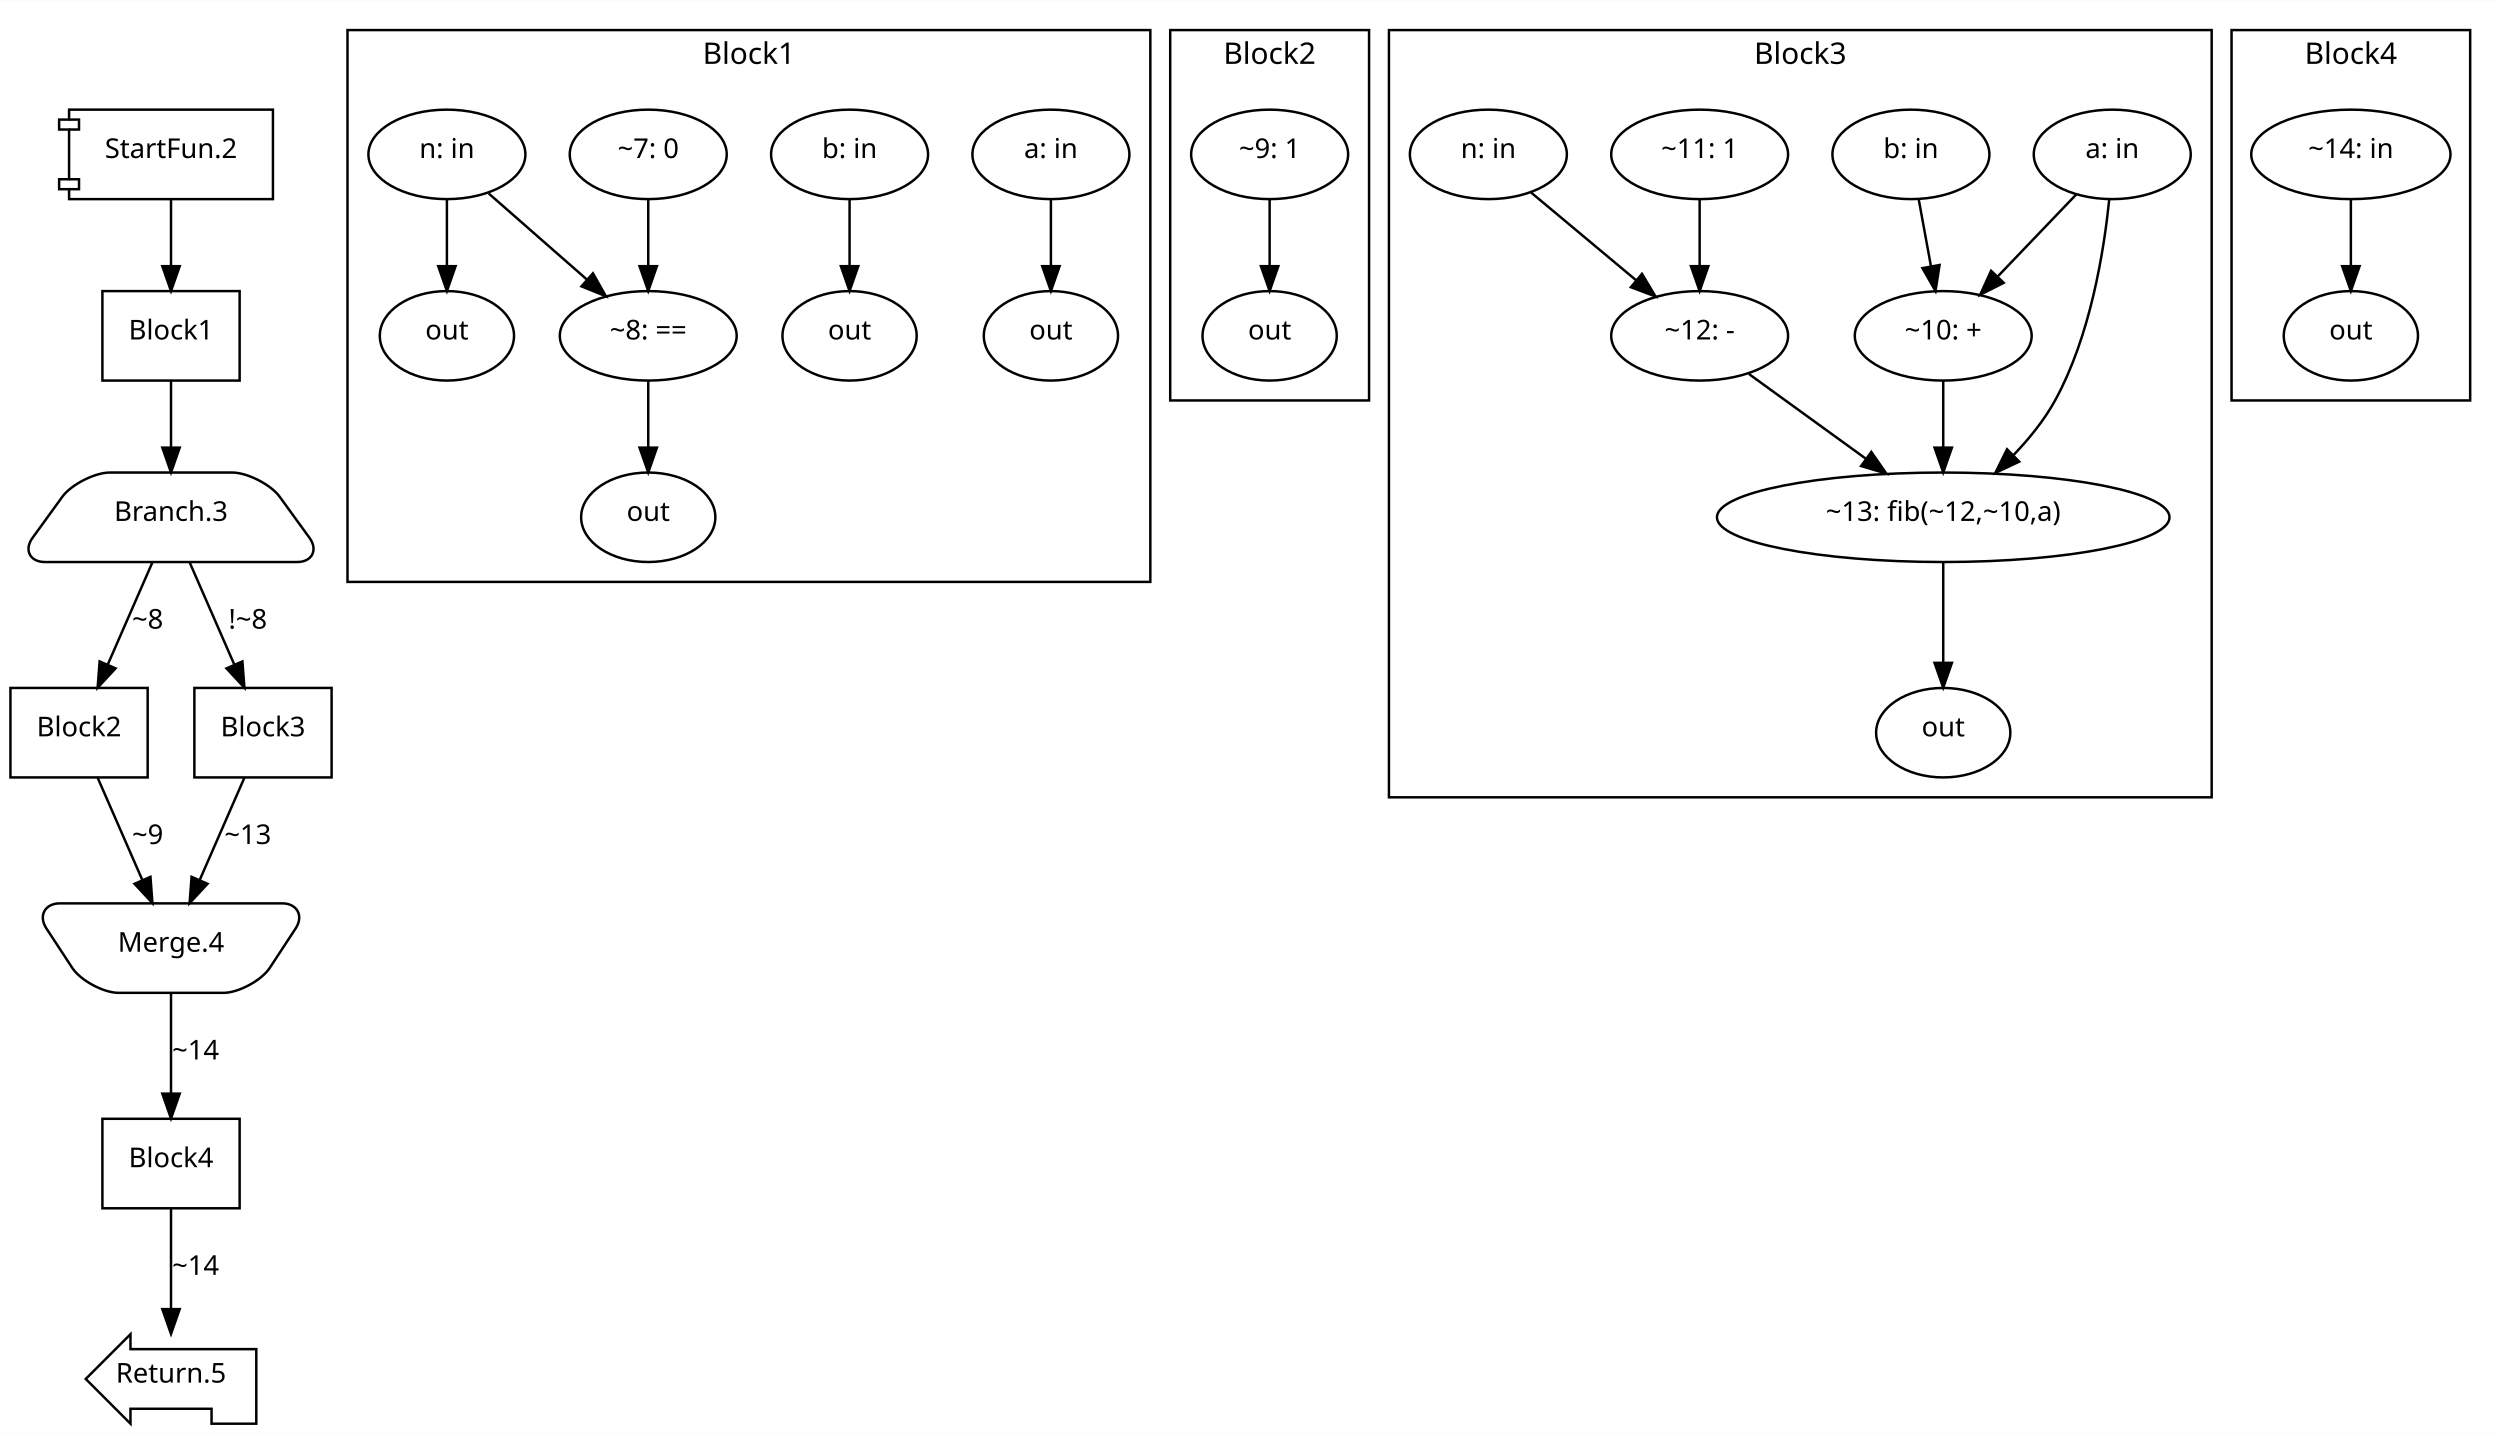
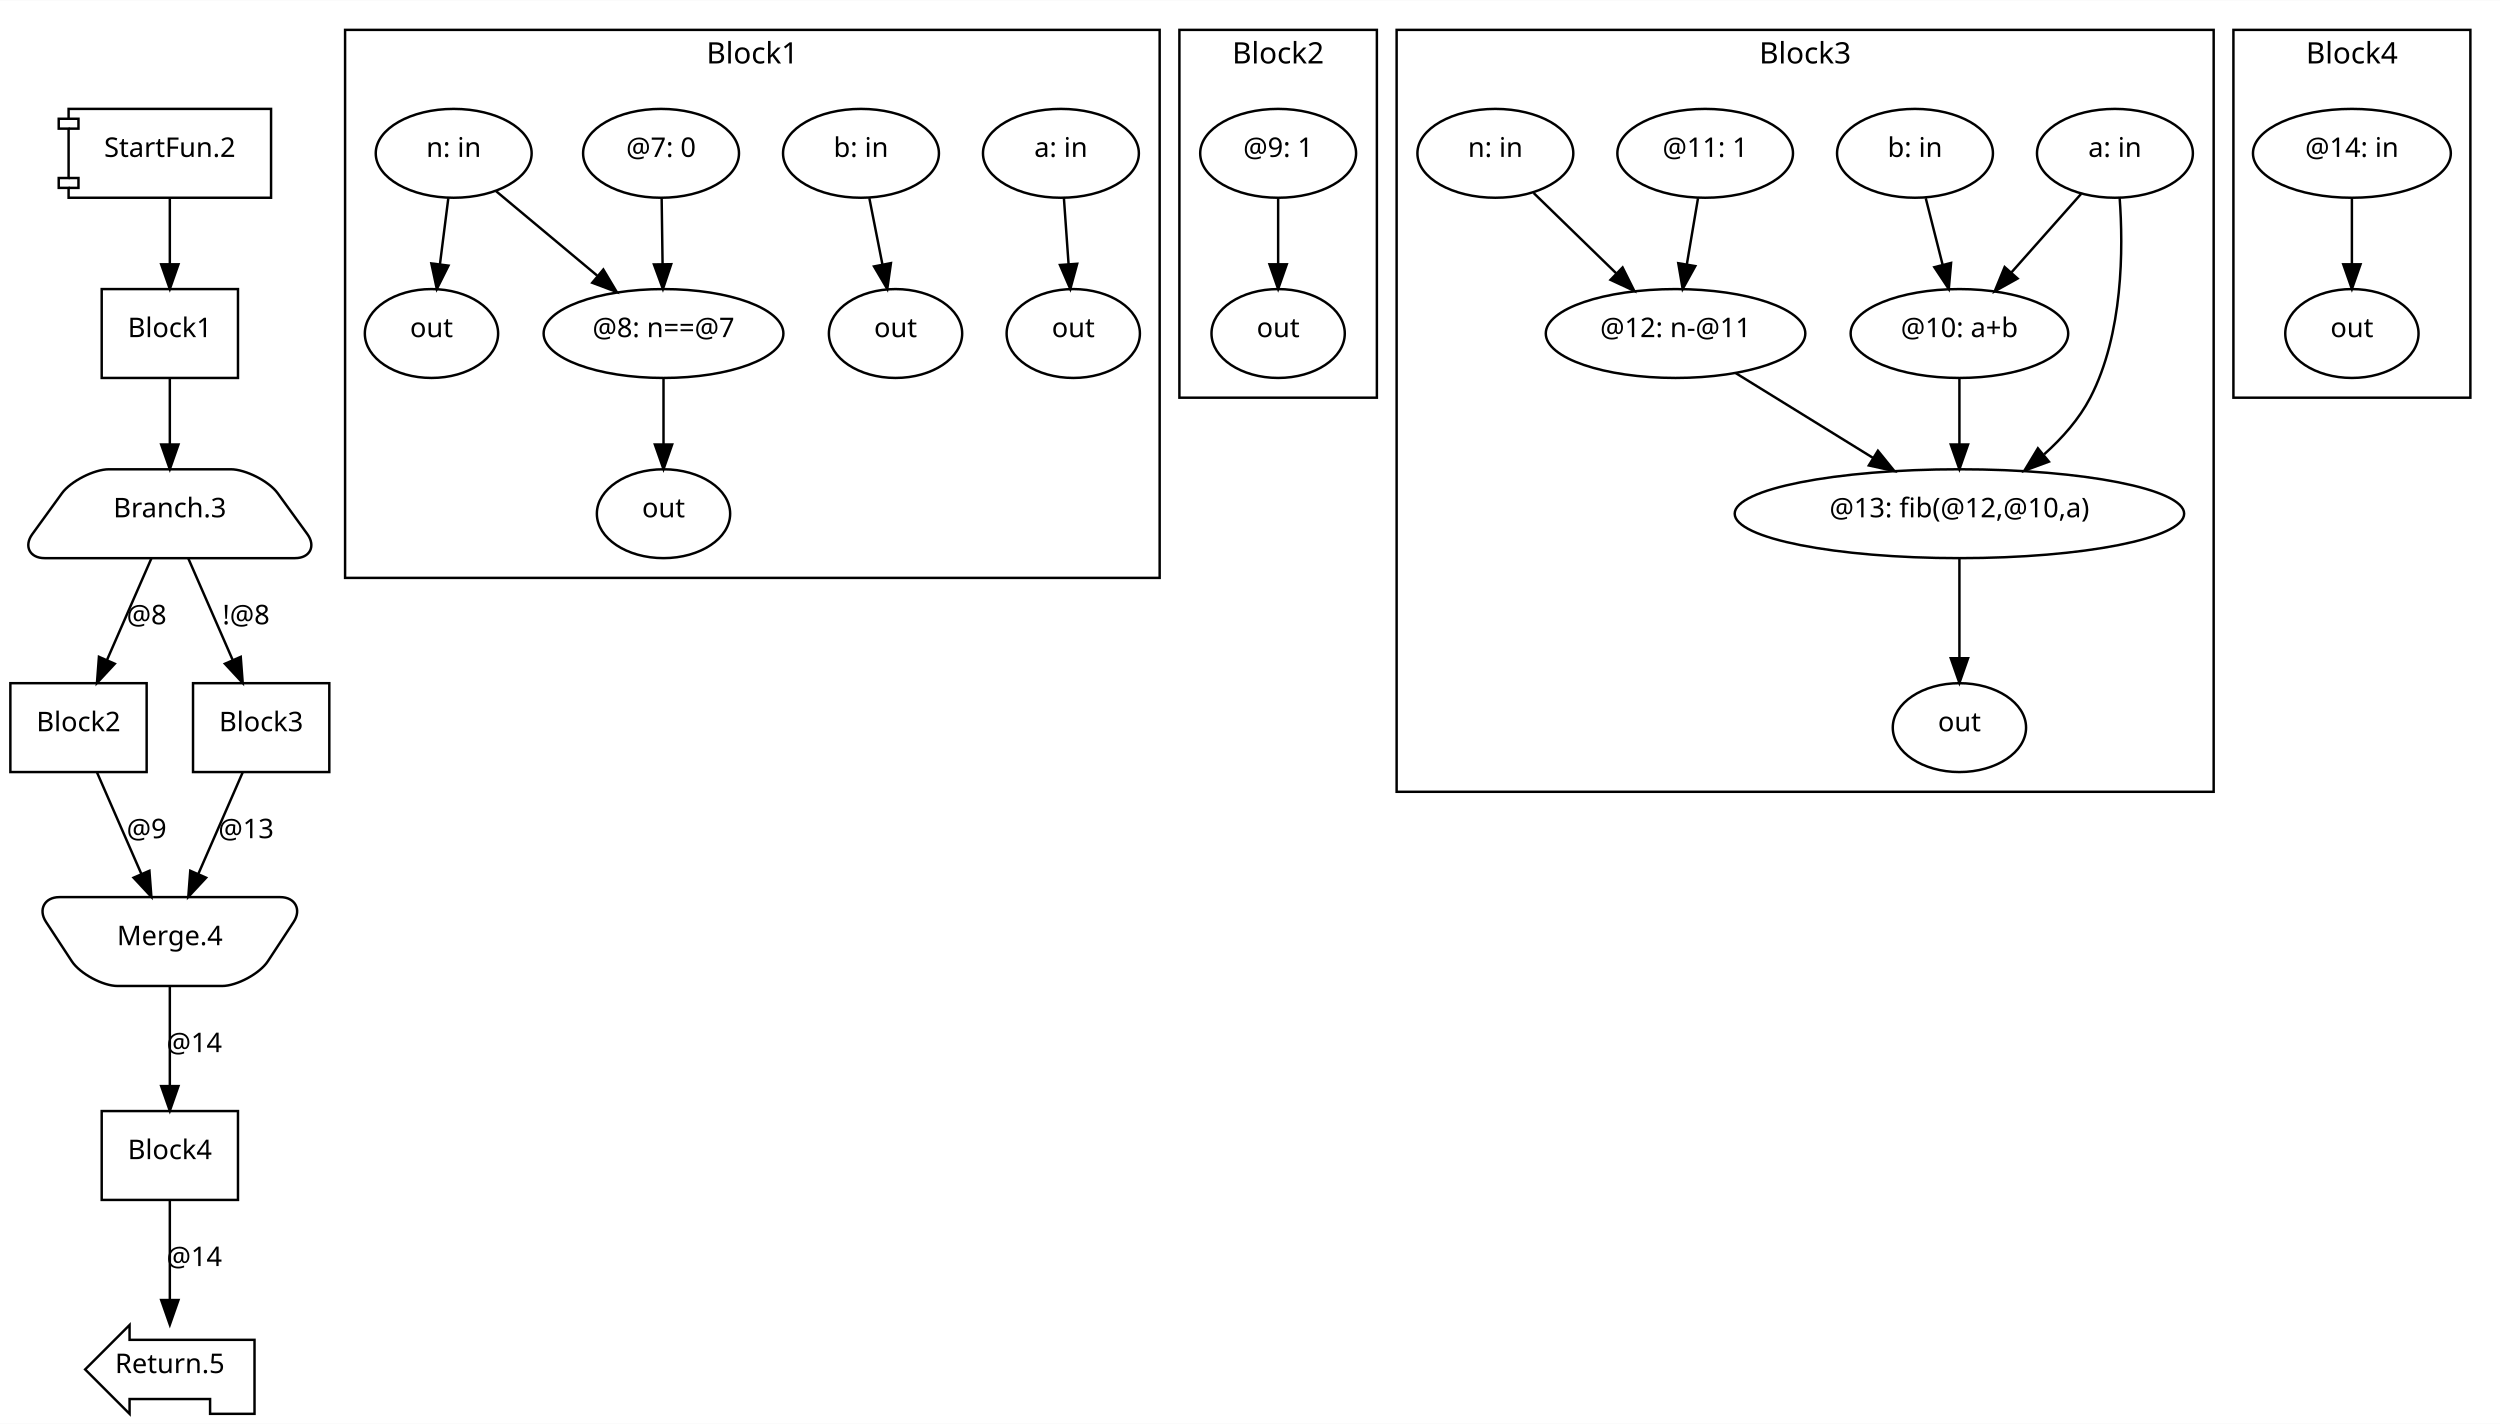
- <svg xmlns="http://www.w3.org/2000/svg" width="1006pt" height="577pt" viewBox="0.00 0.00 1005.80 576.68">
+ <svg xmlns="http://www.w3.org/2000/svg" width="1013pt" height="577pt" viewBox="0.00 0.00 1012.80 576.68">
  <g id="graph0" class="graph" transform="scale(1 1) rotate(0) translate(4 572.68)">
-     <polygon fill="white" stroke="transparent" points="-4,4 -4,-572.68 1001.8,-572.68 1001.8,4 -4,4" />
+     <polygon fill="white" stroke="transparent" points="-4,4 -4,-572.68 1008.8,-572.68 1008.8,4 -4,4" />
+     <g id="clust4" class="cluster">
+       <polygon fill="none" stroke="black" points="900.8,-411.67 900.8,-560.68 996.8,-560.68 996.8,-411.67 900.8,-411.67" />
+       <text text-anchor="middle" x="948.8" y="-547.08" font-family="Monaco" font-size="12.00">Block4</text>
+     </g>
    <g id="clust1" class="cluster">
-       <polygon fill="none" stroke="black" points="135.8,-338.67 135.8,-560.68 458.8,-560.68 458.8,-338.67 135.8,-338.67" />
-       <text text-anchor="middle" x="297.3" y="-547.08" font-family="Monaco" font-size="12.00">Block1</text>
+       <polygon fill="none" stroke="black" points="135.8,-338.67 135.8,-560.68 465.8,-560.68 465.8,-338.67 135.8,-338.67" />
+       <text text-anchor="middle" x="300.8" y="-547.08" font-family="Monaco" font-size="12.00">Block1</text>
    </g>
    <g id="clust2" class="cluster">
-       <polygon fill="none" stroke="black" points="466.8,-411.67 466.8,-560.68 546.8,-560.68 546.8,-411.67 466.8,-411.67" />
-       <text text-anchor="middle" x="506.8" y="-547.08" font-family="Monaco" font-size="12.00">Block2</text>
+       <polygon fill="none" stroke="black" points="473.8,-411.67 473.8,-560.68 553.8,-560.68 553.8,-411.67 473.8,-411.67" />
+       <text text-anchor="middle" x="513.8" y="-547.08" font-family="Monaco" font-size="12.00">Block2</text>
    </g>
    <g id="clust3" class="cluster">
-       <polygon fill="none" stroke="black" points="554.8,-252.01 554.8,-560.68 885.8,-560.68 885.8,-252.01 554.8,-252.01" />
-       <text text-anchor="middle" x="720.3" y="-547.08" font-family="Monaco" font-size="12.00">Block3</text>
-     </g>
-     <g id="clust4" class="cluster">
-       <polygon fill="none" stroke="black" points="893.8,-411.67 893.8,-560.68 989.8,-560.68 989.8,-411.67 893.8,-411.67" />
-       <text text-anchor="middle" x="941.8" y="-547.08" font-family="Monaco" font-size="12.00">Block4</text>
+       <polygon fill="none" stroke="black" points="561.8,-252.01 561.8,-560.68 892.8,-560.68 892.8,-252.01 561.8,-252.01" />
+       <text text-anchor="middle" x="727.3" y="-547.08" font-family="Monaco" font-size="12.00">Block3</text>
    </g>
    <g id="node1" class="node">
      <polygon fill="none" stroke="black" points="105.81,-528.67 23.79,-528.67 23.79,-524.67 19.79,-524.67 19.79,-520.67 23.79,-520.67 23.79,-500.67 19.79,-500.67 19.79,-496.67 23.79,-496.67 23.79,-492.67 105.81,-492.67 105.81,-528.67" />
      <polyline fill="none" stroke="black" points="23.79,-524.67 27.79,-524.67 27.79,-520.67 23.79,-520.67 " />
      <polyline fill="none" stroke="black" points="23.79,-500.67 27.79,-500.67 27.79,-496.67 23.79,-496.67 " />
      <text text-anchor="middle" x="64.8" y="-509.21" font-family="Monaco" font-size="11.00">StartFun.2</text>
    </g>
    <g id="node2" class="node">
      <polygon fill="none" stroke="black" points="92.41,-455.67 37.2,-455.67 37.2,-419.67 92.41,-419.67 92.41,-455.67" />
      <text text-anchor="middle" x="64.8" y="-436.21" font-family="Monaco" font-size="11.00">Block1</text>
    </g>
    <g id="edge1" class="edge">
      <path fill="none" stroke="black" d="M64.8,-492.49C64.8,-484.46 64.8,-474.72 64.8,-465.74" />
      <polygon fill="black" stroke="black" points="68.3,-465.7 64.8,-455.7 61.3,-465.7 68.3,-465.7" />
    </g>
    <g id="node3" class="node">
      <path fill="none" stroke="black" d="M89.46,-382.67C89.46,-382.67 40.15,-382.67 40.15,-382.67 34.15,-382.67 24.63,-377.82 21.1,-372.96 21.1,-372.96 9.09,-356.39 9.09,-356.39 5.56,-351.53 8.04,-346.67 14.04,-346.67 14.04,-346.67 115.57,-346.67 115.57,-346.67 121.57,-346.67 124.04,-351.53 120.52,-356.39 120.52,-356.39 108.5,-372.96 108.5,-372.96 104.98,-377.82 95.46,-382.67 89.46,-382.67" />
      <text text-anchor="middle" x="64.8" y="-363.21" font-family="Monaco" font-size="11.00">Branch.3</text>
    </g>
    <g id="edge2" class="edge">
      <path fill="none" stroke="black" d="M64.8,-419.49C64.8,-411.46 64.8,-401.72 64.8,-392.74" />
      <polygon fill="black" stroke="black" points="68.3,-392.7 64.8,-382.7 61.3,-392.7 68.3,-392.7" />
    </g>
    <g id="node4" class="node">
      <polygon fill="none" stroke="black" points="55.41,-296.01 0.2,-296.01 0.2,-260.01 55.41,-260.01 55.41,-296.01" />
      <text text-anchor="middle" x="27.8" y="-276.54" font-family="Monaco" font-size="11.00">Block2</text>
    </g>
    <g id="edge3" class="edge">
      <path fill="none" stroke="black" d="M57.32,-346.54C52.15,-334.72 45.18,-318.78 39.32,-305.35" />
      <polygon fill="black" stroke="black" points="42.49,-303.88 35.28,-296.11 36.08,-306.68 42.49,-303.88" />
-       <text text-anchor="middle" x="55.4" y="-319.87" font-family="Monaco" font-size="11.00">~8</text>
+       <text text-anchor="middle" x="55.4" y="-319.87" font-family="Monaco" font-size="11.00">@8</text>
    </g>
    <g id="node5" class="node">
      <polygon fill="none" stroke="black" points="129.41,-296.01 74.2,-296.01 74.2,-260.01 129.41,-260.01 129.41,-296.01" />
      <text text-anchor="middle" x="101.8" y="-276.54" font-family="Monaco" font-size="11.00">Block3</text>
    </g>
    <g id="edge4" class="edge">
      <path fill="none" stroke="black" d="M72.29,-346.54C77.46,-334.72 84.42,-318.78 90.29,-305.35" />
      <polygon fill="black" stroke="black" points="93.53,-306.68 94.33,-296.11 87.12,-303.88 93.53,-306.68" />
-       <text text-anchor="middle" x="95.7" y="-319.87" font-family="Monaco" font-size="11.00">!~8</text>
+       <text text-anchor="middle" x="95.7" y="-319.87" font-family="Monaco" font-size="11.00">!@8</text>
    </g>
    <g id="node6" class="node">
      <path fill="none" stroke="black" d="M43.66,-173.34C43.66,-173.34 85.94,-173.34 85.94,-173.34 91.94,-173.34 101.23,-178.35 104.52,-183.37 104.52,-183.37 114.97,-199.3 114.97,-199.3 118.26,-204.32 115.55,-209.34 109.55,-209.34 109.55,-209.34 20.06,-209.34 20.06,-209.34 14.06,-209.34 11.35,-204.32 14.64,-199.3 14.64,-199.3 25.08,-183.37 25.08,-183.37 28.37,-178.35 37.66,-173.34 43.66,-173.34" />
      <text text-anchor="middle" x="64.8" y="-189.87" font-family="Monaco" font-size="11.00">Merge.4</text>
    </g>
    <g id="edge5" class="edge">
      <path fill="none" stroke="black" d="M35.29,-259.87C40.46,-248.05 47.42,-232.11 53.29,-218.68" />
      <polygon fill="black" stroke="black" points="56.53,-220.01 57.33,-209.45 50.12,-217.21 56.53,-220.01" />
-       <text text-anchor="middle" x="55.4" y="-233.21" font-family="Monaco" font-size="11.00">~9</text>
+       <text text-anchor="middle" x="55.4" y="-233.21" font-family="Monaco" font-size="11.00">@9</text>
    </g>
    <g id="edge6" class="edge">
      <path fill="none" stroke="black" d="M94.32,-259.87C89.15,-248.05 82.18,-232.11 76.32,-218.68" />
      <polygon fill="black" stroke="black" points="79.49,-217.21 72.28,-209.45 73.08,-220.01 79.49,-217.21" />
-       <text text-anchor="middle" x="95.7" y="-233.21" font-family="Monaco" font-size="11.00">~13</text>
+       <text text-anchor="middle" x="95.7" y="-233.21" font-family="Monaco" font-size="11.00">@13</text>
    </g>
    <g id="node7" class="node">
      <polygon fill="none" stroke="black" points="92.41,-122.67 37.2,-122.67 37.2,-86.67 92.41,-86.67 92.41,-122.67" />
      <text text-anchor="middle" x="64.8" y="-103.2" font-family="Monaco" font-size="11.00">Block4</text>
    </g>
    <g id="edge7" class="edge">
      <path fill="none" stroke="black" d="M64.8,-173.2C64.8,-161.61 64.8,-146.06 64.8,-132.8" />
      <polygon fill="black" stroke="black" points="68.3,-132.78 64.8,-122.78 61.3,-132.78 68.3,-132.78" />
-       <text text-anchor="middle" x="74.7" y="-146.54" font-family="Monaco" font-size="11.00">~14</text>
+       <text text-anchor="middle" x="74.7" y="-146.54" font-family="Monaco" font-size="11.00">@14</text>
    </g>
    <g id="node8" class="node">
      <polygon fill="none" stroke="black" points="99.11,-30 48.49,-30 48.49,-36 30.49,-18 48.49,0 48.49,-6 81.11,-6 81.11,0 99.11,0 99.11,-30" />
      <text text-anchor="middle" x="64.8" y="-16.53" font-family="Monaco" font-size="11.00">Return.5</text>
    </g>
    <g id="edge8" class="edge">
      <path fill="none" stroke="black" d="M64.8,-86.53C64.8,-74.94 64.8,-59.39 64.8,-46.13" />
      <polygon fill="black" stroke="black" points="68.3,-46.11 64.8,-36.11 61.3,-46.11 68.3,-46.11" />
-       <text text-anchor="middle" x="74.7" y="-59.87" font-family="Monaco" font-size="11.00">~14</text>
+       <text text-anchor="middle" x="74.7" y="-59.87" font-family="Monaco" font-size="11.00">@14</text>
    </g>
    <g id="node9" class="node">
-       <ellipse fill="none" stroke="black" cx="256.8" cy="-437.67" rx="35.58" ry="18" />
-       <text text-anchor="middle" x="256.8" y="-436.21" font-family="Monaco" font-size="11.00">~8: ==</text>
+       <ellipse fill="none" stroke="black" cx="264.8" cy="-364.67" rx="27" ry="18" />
+       <text text-anchor="middle" x="264.8" y="-363.21" font-family="Monaco" font-size="11.00">out</text>
    </g>
    <g id="node10" class="node">
-       <ellipse fill="none" stroke="black" cx="256.8" cy="-364.67" rx="27" ry="18" />
-       <text text-anchor="middle" x="256.8" y="-363.21" font-family="Monaco" font-size="11.00">out</text>
+       <ellipse fill="none" stroke="black" cx="264.8" cy="-437.67" rx="48.57" ry="18" />
+       <text text-anchor="middle" x="264.8" y="-436.21" font-family="Monaco" font-size="11.00">@8: n==@7</text>
+     </g>
+     <g id="edge14" class="edge">
+       <path fill="none" stroke="black" d="M264.8,-419.49C264.8,-411.46 264.8,-401.72 264.8,-392.74" />
+       <polygon fill="black" stroke="black" points="268.3,-392.7 264.8,-382.7 261.3,-392.7 268.3,-392.7" />
+     </g>
+     <g id="node11" class="node">
+       <ellipse fill="none" stroke="black" cx="358.8" cy="-437.67" rx="27" ry="18" />
+       <text text-anchor="middle" x="358.8" y="-436.21" font-family="Monaco" font-size="11.00">out</text>
+     </g>
+     <g id="node12" class="node">
+       <ellipse fill="none" stroke="black" cx="425.8" cy="-510.67" rx="31.58" ry="18" />
+       <text text-anchor="middle" x="425.8" y="-509.21" font-family="Monaco" font-size="11.00">a: in</text>
+     </g>
+     <g id="node15" class="node">
+       <ellipse fill="none" stroke="black" cx="430.8" cy="-437.67" rx="27" ry="18" />
+       <text text-anchor="middle" x="430.8" y="-436.21" font-family="Monaco" font-size="11.00">out</text>
+     </g>
+     <g id="edge13" class="edge">
+       <path fill="none" stroke="black" d="M427.01,-492.49C427.58,-484.46 428.26,-474.72 428.9,-465.74" />
+       <polygon fill="black" stroke="black" points="432.39,-465.92 429.6,-455.7 425.41,-465.43 432.39,-465.92" />
+     </g>
+     <g id="node13" class="node">
+       <ellipse fill="none" stroke="black" cx="344.8" cy="-510.67" rx="31.58" ry="18" />
+       <text text-anchor="middle" x="344.8" y="-509.21" font-family="Monaco" font-size="11.00">b: in</text>
    </g>
    <g id="edge9" class="edge">
-       <path fill="none" stroke="black" d="M256.8,-419.49C256.8,-411.46 256.8,-401.72 256.8,-392.74" />
-       <polygon fill="black" stroke="black" points="260.3,-392.7 256.8,-382.7 253.3,-392.7 260.3,-392.7" />
-     </g>
-     <g id="node11" class="node">
-       <ellipse fill="none" stroke="black" cx="337.8" cy="-437.67" rx="27" ry="18" />
-       <text text-anchor="middle" x="337.8" y="-436.21" font-family="Monaco" font-size="11.00">out</text>
-     </g>
-     <g id="node12" class="node">
-       <ellipse fill="none" stroke="black" cx="418.8" cy="-510.67" rx="31.58" ry="18" />
-       <text text-anchor="middle" x="418.8" y="-509.21" font-family="Monaco" font-size="11.00">a: in</text>
+       <path fill="none" stroke="black" d="M348.19,-492.49C349.77,-484.46 351.7,-474.72 353.47,-465.74" />
+       <polygon fill="black" stroke="black" points="356.94,-466.19 355.45,-455.7 350.08,-464.84 356.94,-466.19" />
+     </g>
+     <g id="node14" class="node">
+       <ellipse fill="none" stroke="black" cx="170.8" cy="-437.67" rx="27" ry="18" />
+       <text text-anchor="middle" x="170.8" y="-436.21" font-family="Monaco" font-size="11.00">out</text>
    </g>
    <g id="node16" class="node">
-       <ellipse fill="none" stroke="black" cx="418.8" cy="-437.67" rx="27" ry="18" />
-       <text text-anchor="middle" x="418.8" y="-436.21" font-family="Monaco" font-size="11.00">out</text>
+       <ellipse fill="none" stroke="black" cx="263.8" cy="-510.67" rx="31.58" ry="18" />
+       <text text-anchor="middle" x="263.8" y="-509.21" font-family="Monaco" font-size="11.00">@7: 0</text>
    </g>
    <g id="edge10" class="edge">
-       <path fill="none" stroke="black" d="M418.8,-492.49C418.8,-484.46 418.8,-474.72 418.8,-465.74" />
-       <polygon fill="black" stroke="black" points="422.3,-465.7 418.8,-455.7 415.3,-465.7 422.3,-465.7" />
-     </g>
-     <g id="node13" class="node">
-       <ellipse fill="none" stroke="black" cx="337.8" cy="-510.67" rx="31.58" ry="18" />
-       <text text-anchor="middle" x="337.8" y="-509.21" font-family="Monaco" font-size="11.00">b: in</text>
+       <path fill="none" stroke="black" d="M264.05,-492.49C264.16,-484.46 264.3,-474.72 264.42,-465.74" />
+       <polygon fill="black" stroke="black" points="267.92,-465.75 264.56,-455.7 260.92,-465.65 267.92,-465.75" />
+     </g>
+     <g id="node17" class="node">
+       <ellipse fill="none" stroke="black" cx="179.8" cy="-510.67" rx="31.58" ry="18" />
+       <text text-anchor="middle" x="179.8" y="-509.21" font-family="Monaco" font-size="11.00">n: in</text>
    </g>
    <g id="edge11" class="edge">
-       <path fill="none" stroke="black" d="M337.8,-492.49C337.8,-484.46 337.8,-474.72 337.8,-465.74" />
-       <polygon fill="black" stroke="black" points="341.3,-465.7 337.8,-455.7 334.3,-465.7 341.3,-465.7" />
-     </g>
-     <g id="node14" class="node">
-       <ellipse fill="none" stroke="black" cx="256.8" cy="-510.67" rx="31.58" ry="18" />
-       <text text-anchor="middle" x="256.8" y="-509.21" font-family="Monaco" font-size="11.00">~7: 0</text>
+       <path fill="none" stroke="black" d="M197,-495.31C208.73,-485.51 224.51,-472.33 237.89,-461.16" />
+       <polygon fill="black" stroke="black" points="240.42,-463.6 245.85,-454.5 235.93,-458.23 240.42,-463.6" />
    </g>
    <g id="edge12" class="edge">
-       <path fill="none" stroke="black" d="M256.8,-492.49C256.8,-484.46 256.8,-474.72 256.8,-465.74" />
-       <polygon fill="black" stroke="black" points="260.3,-465.7 256.8,-455.7 253.3,-465.7 260.3,-465.7" />
-     </g>
-     <g id="node15" class="node">
-       <ellipse fill="none" stroke="black" cx="175.8" cy="-437.67" rx="27" ry="18" />
-       <text text-anchor="middle" x="175.8" y="-436.21" font-family="Monaco" font-size="11.00">out</text>
-     </g>
-     <g id="node17" class="node">
-       <ellipse fill="none" stroke="black" cx="175.8" cy="-510.67" rx="31.58" ry="18" />
-       <text text-anchor="middle" x="175.8" y="-509.21" font-family="Monaco" font-size="11.00">n: in</text>
-     </g>
-     <g id="edge13" class="edge">
-       <path fill="none" stroke="black" d="M192.59,-494.96C204.02,-484.94 219.35,-471.5 232.17,-460.27" />
-       <polygon fill="black" stroke="black" points="234.55,-462.83 239.76,-453.61 229.94,-457.57 234.55,-462.83" />
-     </g>
-     <g id="edge14" class="edge">
-       <path fill="none" stroke="black" d="M175.8,-492.49C175.8,-484.46 175.8,-474.72 175.8,-465.74" />
-       <polygon fill="black" stroke="black" points="179.3,-465.7 175.8,-455.7 172.3,-465.7 179.3,-465.7" />
+       <path fill="none" stroke="black" d="M177.62,-492.49C176.61,-484.46 175.37,-474.72 174.23,-465.74" />
+       <polygon fill="black" stroke="black" points="177.69,-465.18 172.96,-455.7 170.75,-466.06 177.69,-465.18" />
    </g>
    <g id="node18" class="node">
-       <ellipse fill="none" stroke="black" cx="506.8" cy="-510.67" rx="31.58" ry="18" />
-       <text text-anchor="middle" x="506.8" y="-509.21" font-family="Monaco" font-size="11.00">~9: 1</text>
+       <ellipse fill="none" stroke="black" cx="513.8" cy="-510.67" rx="31.58" ry="18" />
+       <text text-anchor="middle" x="513.8" y="-509.21" font-family="Monaco" font-size="11.00">@9: 1</text>
    </g>
    <g id="node19" class="node">
-       <ellipse fill="none" stroke="black" cx="506.8" cy="-437.67" rx="27" ry="18" />
-       <text text-anchor="middle" x="506.8" y="-436.21" font-family="Monaco" font-size="11.00">out</text>
+       <ellipse fill="none" stroke="black" cx="513.8" cy="-437.67" rx="27" ry="18" />
+       <text text-anchor="middle" x="513.8" y="-436.21" font-family="Monaco" font-size="11.00">out</text>
    </g>
    <g id="edge15" class="edge">
-       <path fill="none" stroke="black" d="M506.8,-492.49C506.8,-484.46 506.8,-474.72 506.8,-465.74" />
-       <polygon fill="black" stroke="black" points="510.3,-465.7 506.8,-455.7 503.3,-465.7 510.3,-465.7" />
+       <path fill="none" stroke="black" d="M513.8,-492.49C513.8,-484.46 513.8,-474.72 513.8,-465.74" />
+       <polygon fill="black" stroke="black" points="517.3,-465.7 513.8,-455.7 510.3,-465.7 517.3,-465.7" />
    </g>
    <g id="node20" class="node">
-       <ellipse fill="none" stroke="black" cx="679.8" cy="-437.67" rx="35.58" ry="18" />
-       <text text-anchor="middle" x="679.8" y="-436.21" font-family="Monaco" font-size="11.00">~12: -</text>
+       <ellipse fill="none" stroke="black" cx="852.8" cy="-510.67" rx="31.58" ry="18" />
+       <text text-anchor="middle" x="852.8" y="-509.21" font-family="Monaco" font-size="11.00">a: in</text>
+     </g>
+     <g id="node22" class="node">
+       <ellipse fill="none" stroke="black" cx="789.8" cy="-437.67" rx="44.07" ry="18" />
+       <text text-anchor="middle" x="789.8" y="-436.21" font-family="Monaco" font-size="11.00">@10: a+b</text>
+     </g>
+     <g id="edge21" class="edge">
+       <path fill="none" stroke="black" d="M839.13,-494.27C830.89,-484.97 820.21,-472.94 810.89,-462.44" />
+       <polygon fill="black" stroke="black" points="813.36,-459.95 804.1,-454.79 808.12,-464.59 813.36,-459.95" />
+     </g>
+     <g id="node26" class="node">
+       <ellipse fill="none" stroke="black" cx="789.8" cy="-364.67" rx="91.04" ry="18" />
+       <text text-anchor="middle" x="789.8" y="-363.21" font-family="Monaco" font-size="11.00">@13: fib(@12,@10,a)</text>
+     </g>
+     <g id="edge18" class="edge">
+       <path fill="none" stroke="black" d="M854.71,-492.66C856.21,-472.23 856.2,-437.48 842.8,-411.67 838.31,-403.02 831.44,-395.28 824.13,-388.73" />
+       <polygon fill="black" stroke="black" points="826.05,-385.77 816.11,-382.1 821.59,-391.17 826.05,-385.77" />
+     </g>
+     <g id="node21" class="node">
+       <ellipse fill="none" stroke="black" cx="771.8" cy="-510.67" rx="31.58" ry="18" />
+       <text text-anchor="middle" x="771.8" y="-509.21" font-family="Monaco" font-size="11.00">b: in</text>
+     </g>
+     <g id="edge22" class="edge">
+       <path fill="none" stroke="black" d="M776.16,-492.49C778.22,-484.38 780.72,-474.51 783.01,-465.45" />
+       <polygon fill="black" stroke="black" points="786.42,-466.26 785.49,-455.7 779.64,-464.54 786.42,-466.26" />
+     </g>
+     <g id="edge19" class="edge">
+       <path fill="none" stroke="black" d="M789.8,-419.49C789.8,-411.46 789.8,-401.72 789.8,-392.74" />
+       <polygon fill="black" stroke="black" points="793.3,-392.7 789.8,-382.7 786.3,-392.7 793.3,-392.7" />
+     </g>
+     <g id="node23" class="node">
+       <ellipse fill="none" stroke="black" cx="789.8" cy="-278.01" rx="27" ry="18" />
+       <text text-anchor="middle" x="789.8" y="-276.54" font-family="Monaco" font-size="11.00">out</text>
+     </g>
+     <g id="node24" class="node">
+       <ellipse fill="none" stroke="black" cx="686.8" cy="-510.67" rx="35.58" ry="18" />
+       <text text-anchor="middle" x="686.8" y="-509.21" font-family="Monaco" font-size="11.00">@11: 1</text>
+     </g>
+     <g id="node25" class="node">
+       <ellipse fill="none" stroke="black" cx="674.8" cy="-437.67" rx="52.57" ry="18" />
+       <text text-anchor="middle" x="674.8" y="-436.21" font-family="Monaco" font-size="11.00">@12: n-@11</text>
+     </g>
+     <g id="edge16" class="edge">
+       <path fill="none" stroke="black" d="M683.9,-492.49C682.54,-484.46 680.9,-474.72 679.38,-465.74" />
+       <polygon fill="black" stroke="black" points="682.8,-464.98 677.68,-455.7 675.9,-466.15 682.8,-464.98" />
+     </g>
+     <g id="edge20" class="edge">
+       <path fill="none" stroke="black" d="M699.19,-421.62C715.4,-411.61 736.92,-398.32 754.93,-387.2" />
+       <polygon fill="black" stroke="black" points="756.78,-390.18 763.45,-381.95 753.1,-384.22 756.78,-390.18" />
+     </g>
+     <g id="edge23" class="edge">
+       <path fill="none" stroke="black" d="M789.8,-346.54C789.8,-334.95 789.8,-319.4 789.8,-306.14" />
+       <polygon fill="black" stroke="black" points="793.3,-306.11 789.8,-296.11 786.3,-306.11 793.3,-306.11" />
    </g>
    <g id="node27" class="node">
-       <ellipse fill="none" stroke="black" cx="777.8" cy="-364.67" rx="91.04" ry="18" />
-       <text text-anchor="middle" x="777.8" y="-363.21" font-family="Monaco" font-size="11.00">~13: fib(~12,~10,a)</text>
-     </g>
-     <g id="edge16" class="edge">
-       <path fill="none" stroke="black" d="M699.63,-422.31C713.13,-412.53 731.27,-399.39 746.68,-388.22" />
-       <polygon fill="black" stroke="black" points="748.86,-390.96 754.91,-382.26 744.76,-385.29 748.86,-390.96" />
-     </g>
-     <g id="node21" class="node">
-       <ellipse fill="none" stroke="black" cx="845.8" cy="-510.67" rx="31.58" ry="18" />
-       <text text-anchor="middle" x="845.8" y="-509.21" font-family="Monaco" font-size="11.00">a: in</text>
-     </g>
-     <g id="node26" class="node">
-       <ellipse fill="none" stroke="black" cx="777.8" cy="-437.67" rx="35.58" ry="18" />
-       <text text-anchor="middle" x="777.8" y="-436.21" font-family="Monaco" font-size="11.00">~10: +</text>
+       <ellipse fill="none" stroke="black" cx="601.8" cy="-510.67" rx="31.58" ry="18" />
+       <text text-anchor="middle" x="601.8" y="-509.21" font-family="Monaco" font-size="11.00">n: in</text>
    </g>
    <g id="edge17" class="edge">
-       <path fill="none" stroke="black" d="M831.38,-494.62C822.22,-485.05 810.18,-472.48 799.84,-461.68" />
-       <polygon fill="black" stroke="black" points="802.12,-459 792.67,-454.2 797.06,-463.84 802.12,-459" />
-     </g>
-     <g id="edge18" class="edge">
-       <path fill="none" stroke="black" d="M844.57,-492.38C842.49,-471.98 837.03,-437.56 822.8,-411.67 818.47,-403.79 812.42,-396.32 806.15,-389.78" />
-       <polygon fill="black" stroke="black" points="808.37,-387.06 798.78,-382.55 803.47,-392.05 808.37,-387.06" />
-     </g>
-     <g id="node22" class="node">
-       <ellipse fill="none" stroke="black" cx="764.8" cy="-510.67" rx="31.58" ry="18" />
-       <text text-anchor="middle" x="764.8" y="-509.21" font-family="Monaco" font-size="11.00">b: in</text>
-     </g>
-     <g id="edge19" class="edge">
-       <path fill="none" stroke="black" d="M767.95,-492.49C769.42,-484.46 771.2,-474.72 772.85,-465.74" />
-       <polygon fill="black" stroke="black" points="776.33,-466.17 774.69,-455.7 769.44,-464.91 776.33,-466.17" />
-     </g>
-     <g id="node23" class="node">
-       <ellipse fill="none" stroke="black" cx="777.8" cy="-278.01" rx="27" ry="18" />
-       <text text-anchor="middle" x="777.8" y="-276.54" font-family="Monaco" font-size="11.00">out</text>
-     </g>
-     <g id="node24" class="node">
-       <ellipse fill="none" stroke="black" cx="679.8" cy="-510.67" rx="35.58" ry="18" />
-       <text text-anchor="middle" x="679.8" y="-509.21" font-family="Monaco" font-size="11.00">~11: 1</text>
-     </g>
-     <g id="edge20" class="edge">
-       <path fill="none" stroke="black" d="M679.8,-492.49C679.8,-484.46 679.8,-474.72 679.8,-465.74" />
-       <polygon fill="black" stroke="black" points="683.3,-465.7 679.8,-455.7 676.3,-465.7 683.3,-465.7" />
-     </g>
-     <g id="node25" class="node">
-       <ellipse fill="none" stroke="black" cx="594.8" cy="-510.67" rx="31.58" ry="18" />
-       <text text-anchor="middle" x="594.8" y="-509.21" font-family="Monaco" font-size="11.00">n: in</text>
-     </g>
-     <g id="edge21" class="edge">
-       <path fill="none" stroke="black" d="M612,-495.31C624.17,-485.14 640.68,-471.35 654.37,-459.92" />
-       <polygon fill="black" stroke="black" points="656.61,-462.61 662.04,-453.51 652.12,-457.23 656.61,-462.61" />
-     </g>
-     <g id="edge22" class="edge">
-       <path fill="none" stroke="black" d="M777.8,-419.49C777.8,-411.46 777.8,-401.72 777.8,-392.74" />
-       <polygon fill="black" stroke="black" points="781.3,-392.7 777.8,-382.7 774.3,-392.7 781.3,-392.7" />
-     </g>
-     <g id="edge23" class="edge">
-       <path fill="none" stroke="black" d="M777.8,-346.54C777.8,-334.95 777.8,-319.4 777.8,-306.14" />
-       <polygon fill="black" stroke="black" points="781.3,-306.11 777.8,-296.11 774.3,-306.11 781.3,-306.11" />
+       <path fill="none" stroke="black" d="M617.28,-494.62C627.01,-485.16 639.76,-472.76 650.78,-462.04" />
+       <polygon fill="black" stroke="black" points="653.34,-464.43 658.07,-454.95 648.46,-459.41 653.34,-464.43" />
    </g>
    <g id="node28" class="node">
-       <ellipse fill="none" stroke="black" cx="941.8" cy="-510.67" rx="40.08" ry="18" />
-       <text text-anchor="middle" x="941.8" y="-509.21" font-family="Monaco" font-size="11.00">~14: in</text>
+       <ellipse fill="none" stroke="black" cx="948.8" cy="-510.67" rx="40.08" ry="18" />
+       <text text-anchor="middle" x="948.8" y="-509.21" font-family="Monaco" font-size="11.00">@14: in</text>
    </g>
    <g id="node29" class="node">
-       <ellipse fill="none" stroke="black" cx="941.8" cy="-437.67" rx="27" ry="18" />
-       <text text-anchor="middle" x="941.8" y="-436.21" font-family="Monaco" font-size="11.00">out</text>
+       <ellipse fill="none" stroke="black" cx="948.8" cy="-437.67" rx="27" ry="18" />
+       <text text-anchor="middle" x="948.8" y="-436.21" font-family="Monaco" font-size="11.00">out</text>
    </g>
    <g id="edge24" class="edge">
-       <path fill="none" stroke="black" d="M941.8,-492.49C941.8,-484.46 941.8,-474.72 941.8,-465.74" />
-       <polygon fill="black" stroke="black" points="945.3,-465.7 941.8,-455.7 938.3,-465.7 945.3,-465.7" />
+       <path fill="none" stroke="black" d="M948.8,-492.49C948.8,-484.46 948.8,-474.72 948.8,-465.74" />
+       <polygon fill="black" stroke="black" points="952.3,-465.7 948.8,-455.7 945.3,-465.7 952.3,-465.7" />
    </g>
  </g>
</svg>
